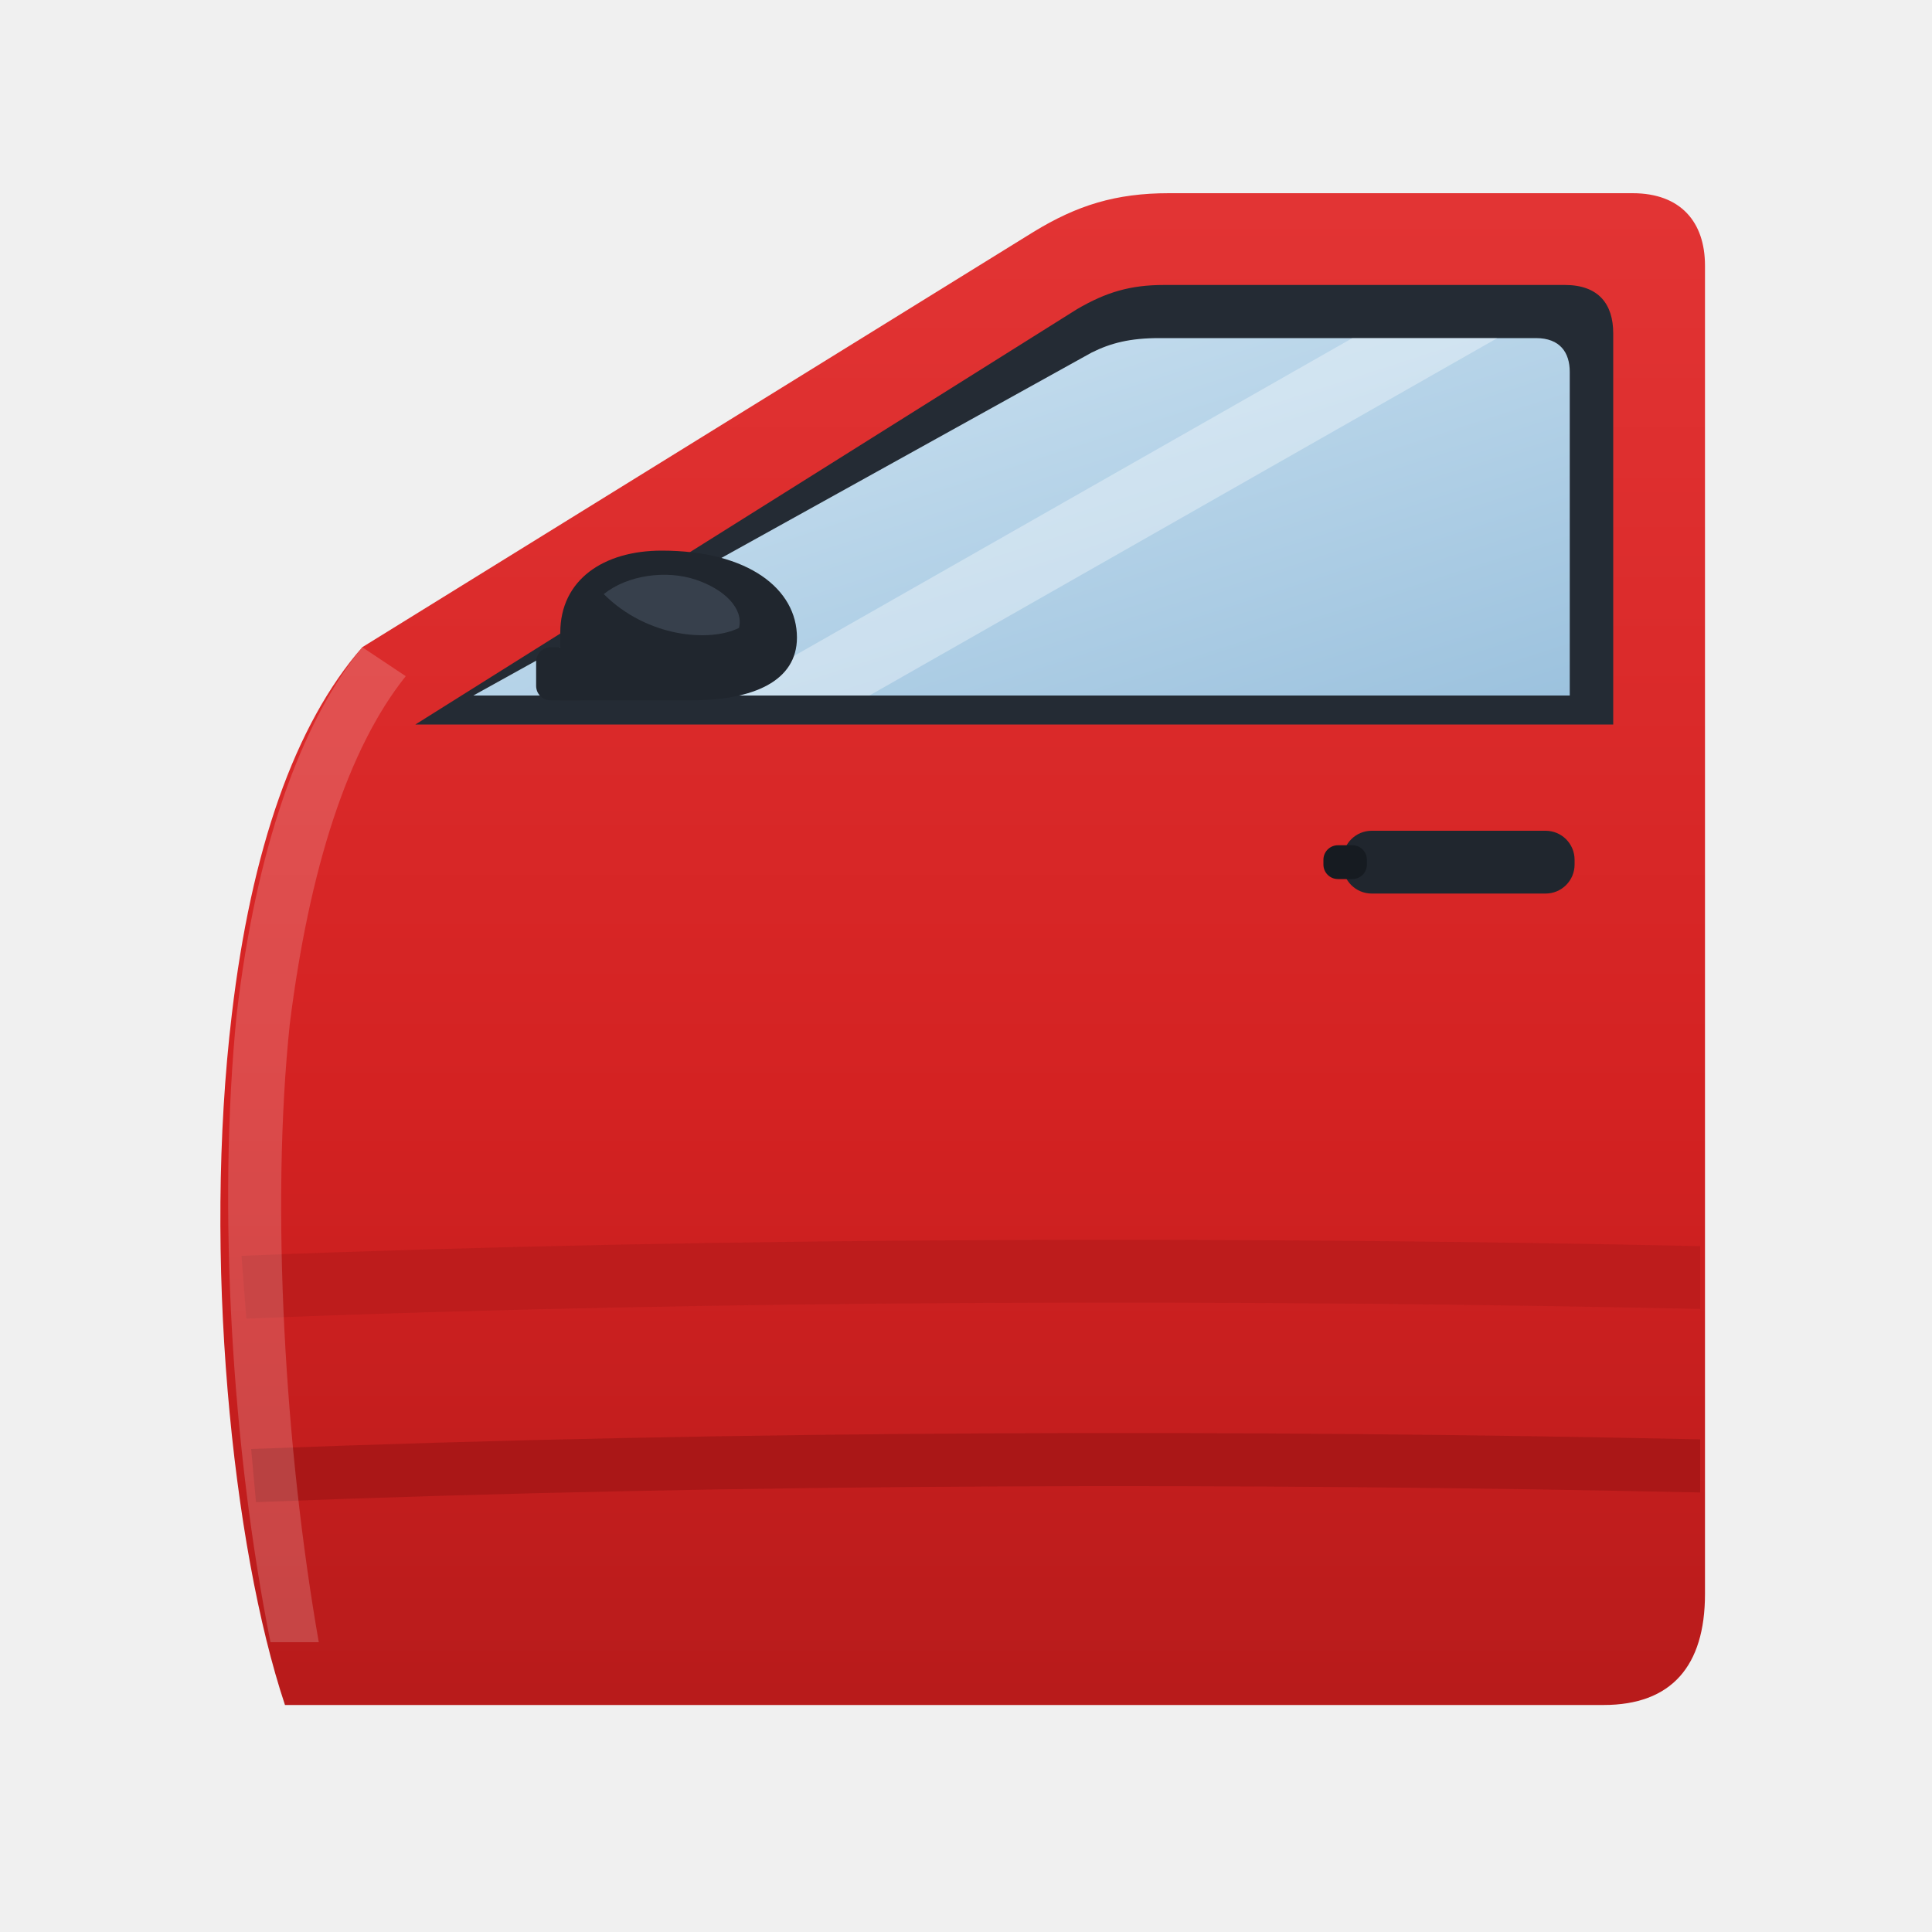
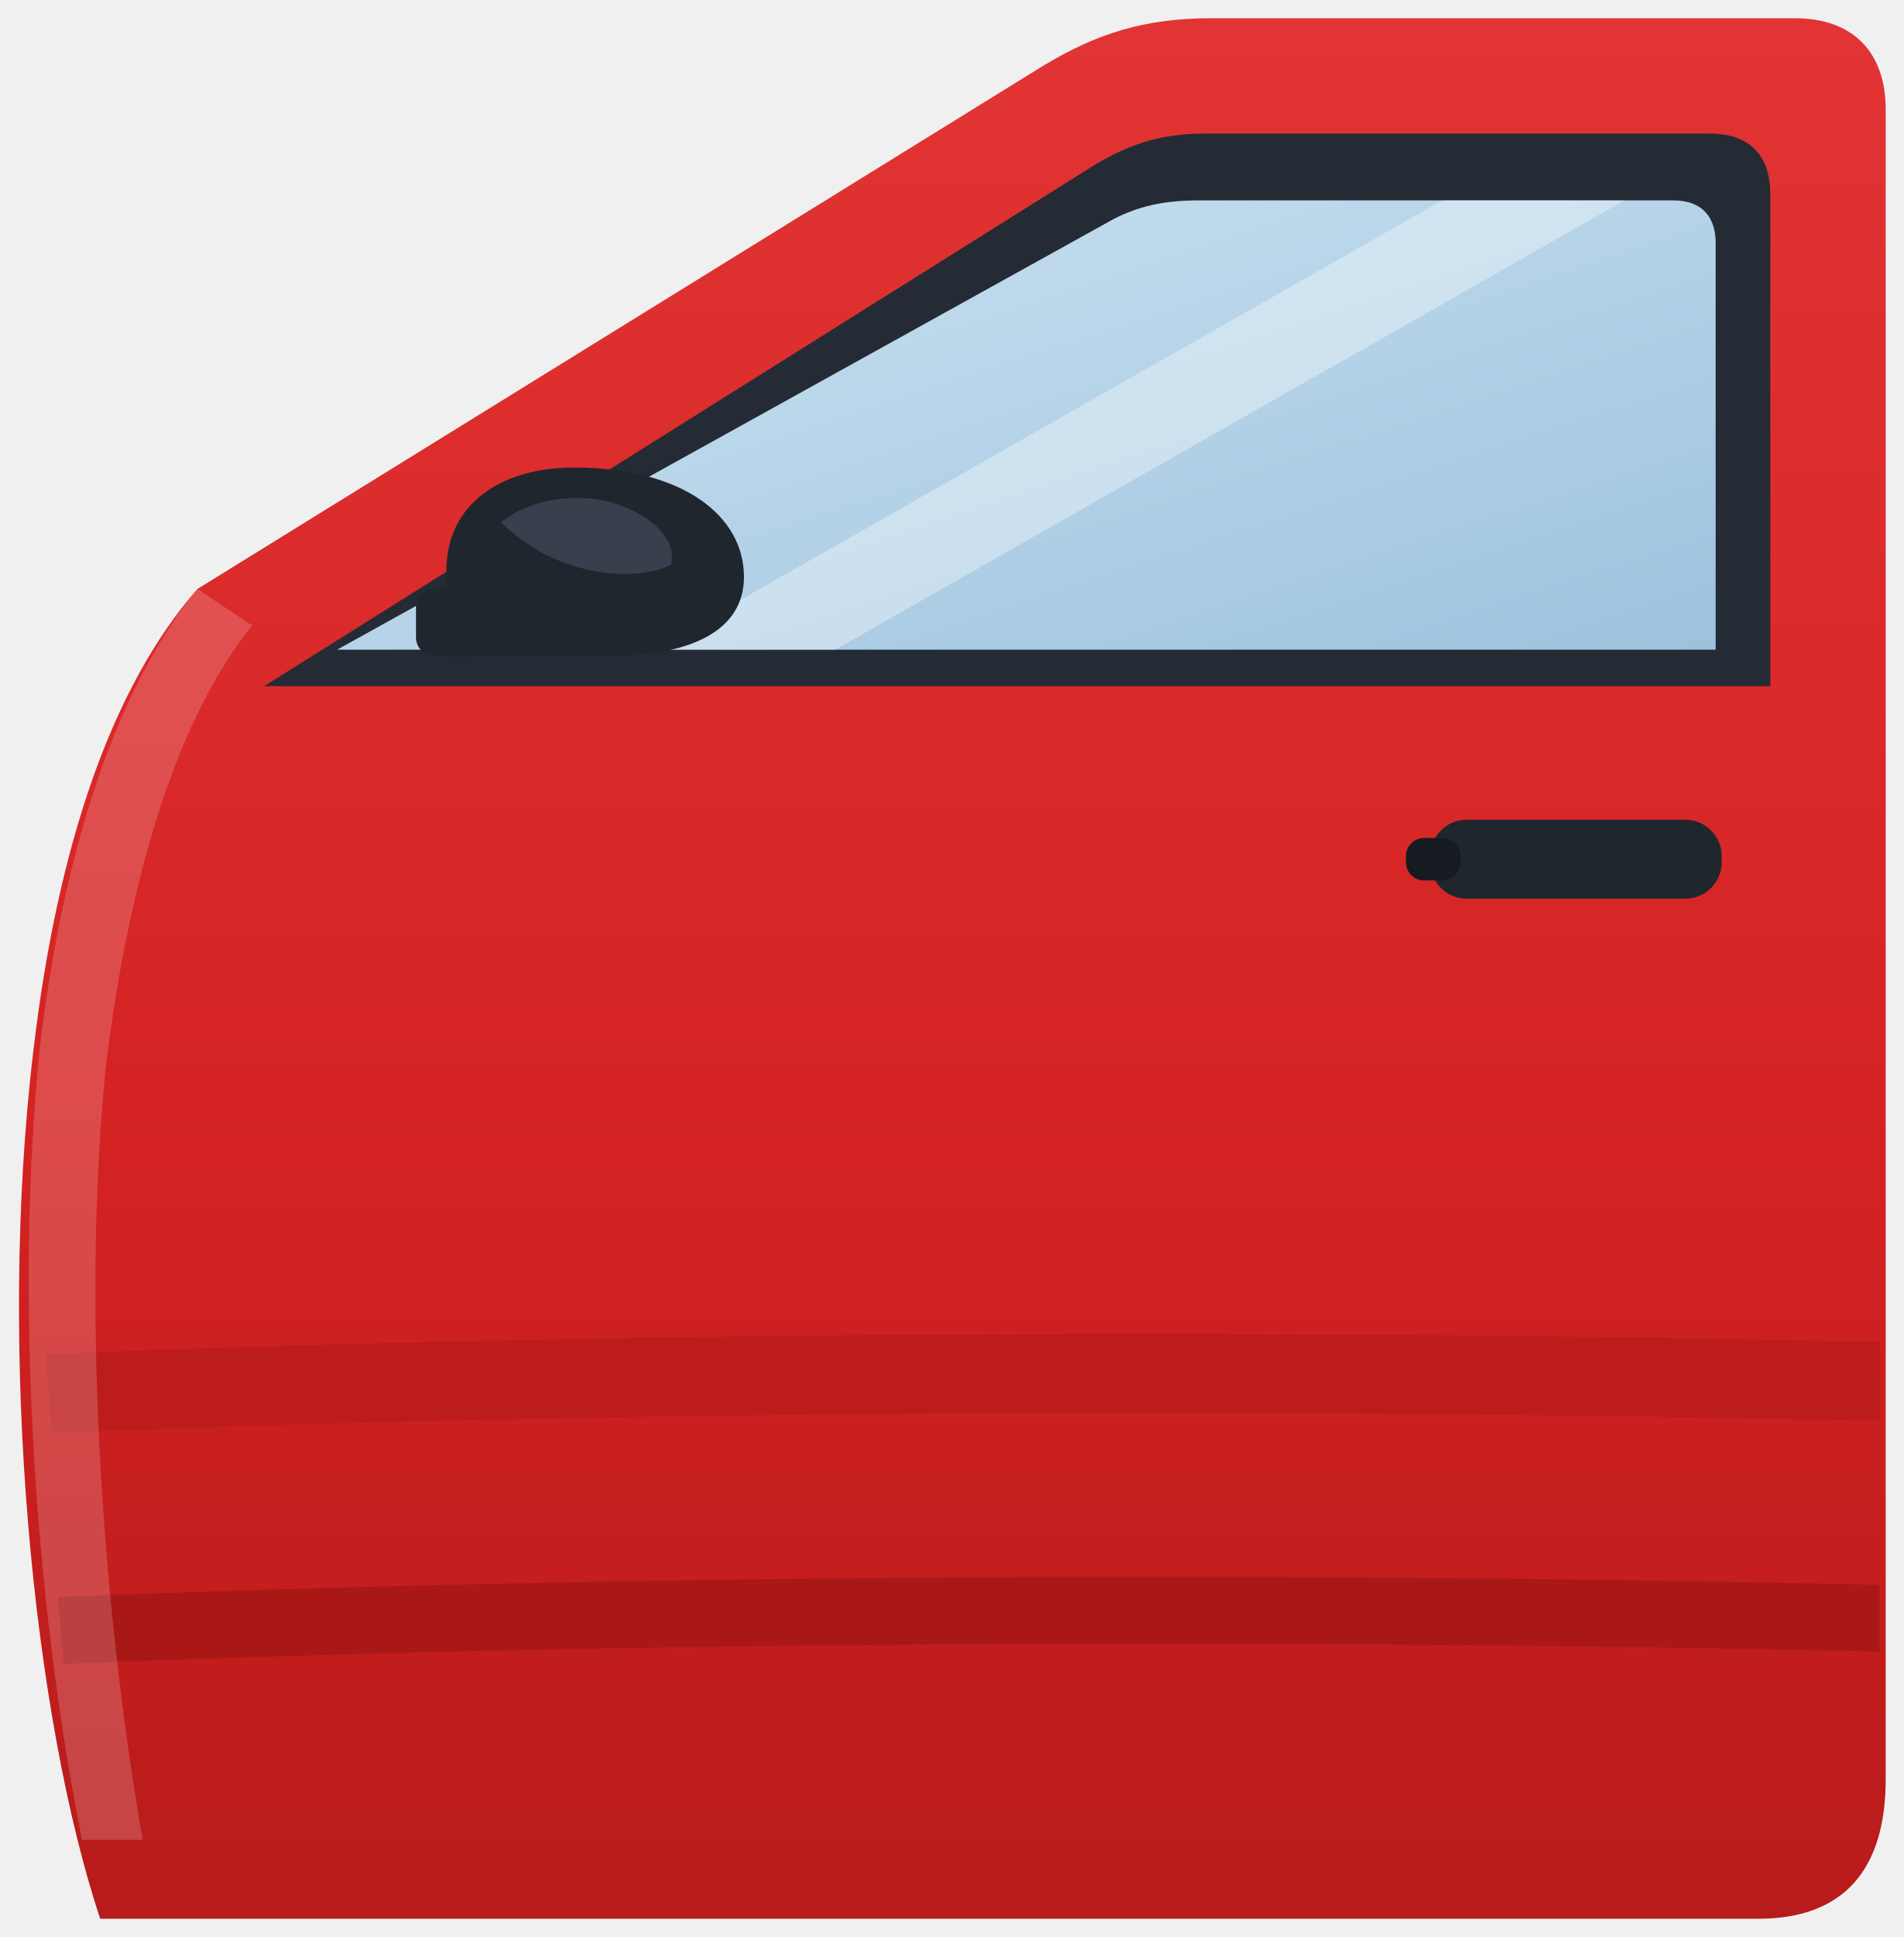
- <svg xmlns="http://www.w3.org/2000/svg" viewBox="0 0 800 800">
+ <svg xmlns="http://www.w3.org/2000/svg" viewBox="85 74 627 638">
  <defs>
    <linearGradient id="glass" x1="0" y1="0" x2="1" y2="1">
      <stop offset="0" stop-color="#cfe4f2" />
      <stop offset="1" stop-color="#9cc2de" />
    </linearGradient>
    <linearGradient id="paint" x1="0" y1="0" x2="0" y2="1">
      <stop offset="0" stop-color="#e23434" />
      <stop offset="0.6" stop-color="#d42222" />
      <stop offset="1" stop-color="#b81b1b" />
    </linearGradient>
  </defs>
  <path d="M118 706            C96 640 84 520 96 420            C104 352 122 300 150 268            L428 96            C446 85 462 80 484 80            L676 80            C696 80 706 92 706 110            L706 660            C706 690 692 706 664 706            Z" fill="url(#paint)" />
  <path d="M172 300 L446 128 C458 121 468 118 482 118 L648 118 C662 118 668 126 668 138 L668 300 Z" fill="#242b34" />
  <path d="M196 288 L452 146 C460 142 468 140 480 140 L636 140 C646 140 650 146 650 154 L650 288 Z" fill="url(#glass)" />
  <path d="M300 288 L560 140 L620 140 L360 288 Z" fill="#ffffff" opacity="0.35" />
  <g>
    <path d="M232 262 C232 240 250 228 274 228 C310 228 330 244 330 264 C330 282 312 290 286 290 L232 290 Z" fill="#20262e" />
    <path d="M250 246 C260 238 276 236 288 240 C300 244 308 252 306 260 C294 266 268 264 250 246 Z" fill="#3a434f" opacity="0.9" />
    <rect x="222" y="268" width="24" height="22" rx="6" fill="#20262e" />
  </g>
  <rect x="556" y="344" width="96" height="26" rx="12" fill="#20262e" />
  <rect x="548" y="350" width="18" height="14" rx="6" fill="#161b21" />
  <path d="M100 520 C300 512 520 512 704 516 L704 542 C520 538 300 538 102 546 Z" fill="#b81b1b" opacity="0.75" />
  <path d="M104 600 C310 592 520 592 704 596 L704 618 C520 614 310 614 106 622 Z" fill="#a01414" opacity="0.7" />
  <path d="M150 268 C124 300 106 352 98 420 C90 500 96 600 112 680 L132 680 C118 600 112 500 120 424 C128 360 144 310 168 280 Z" fill="#ffffff" opacity="0.18" />
</svg>
